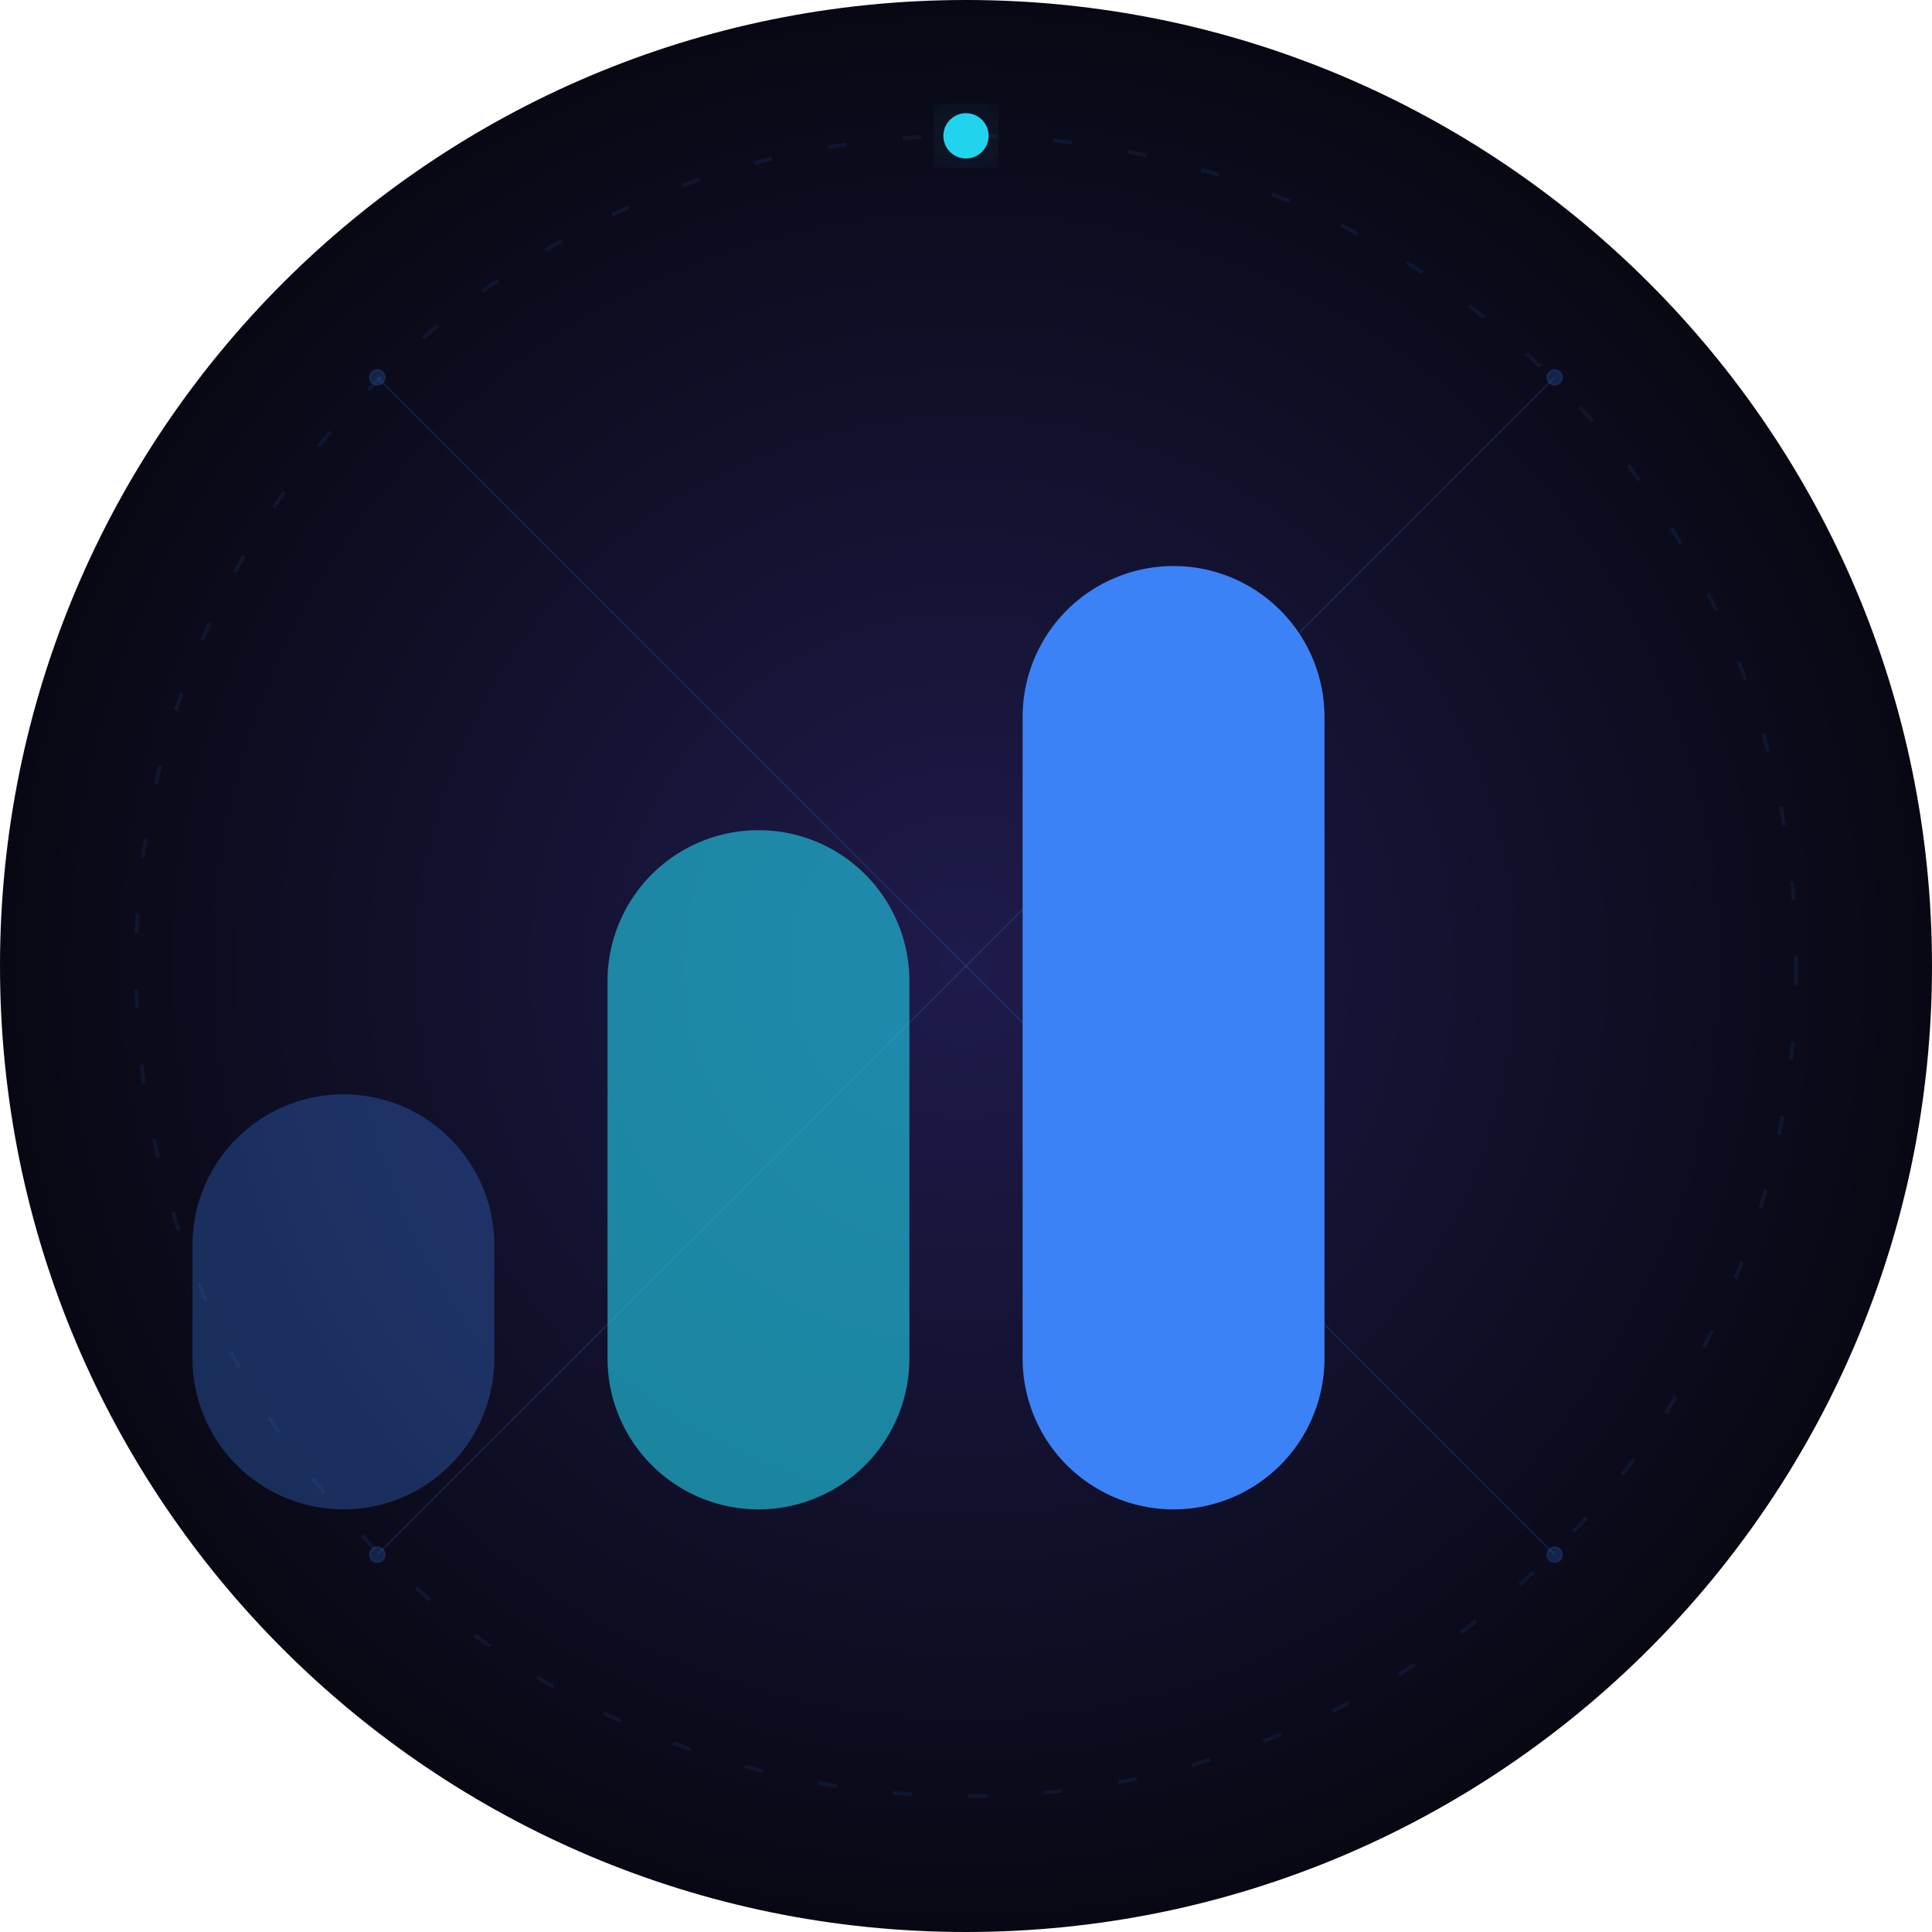
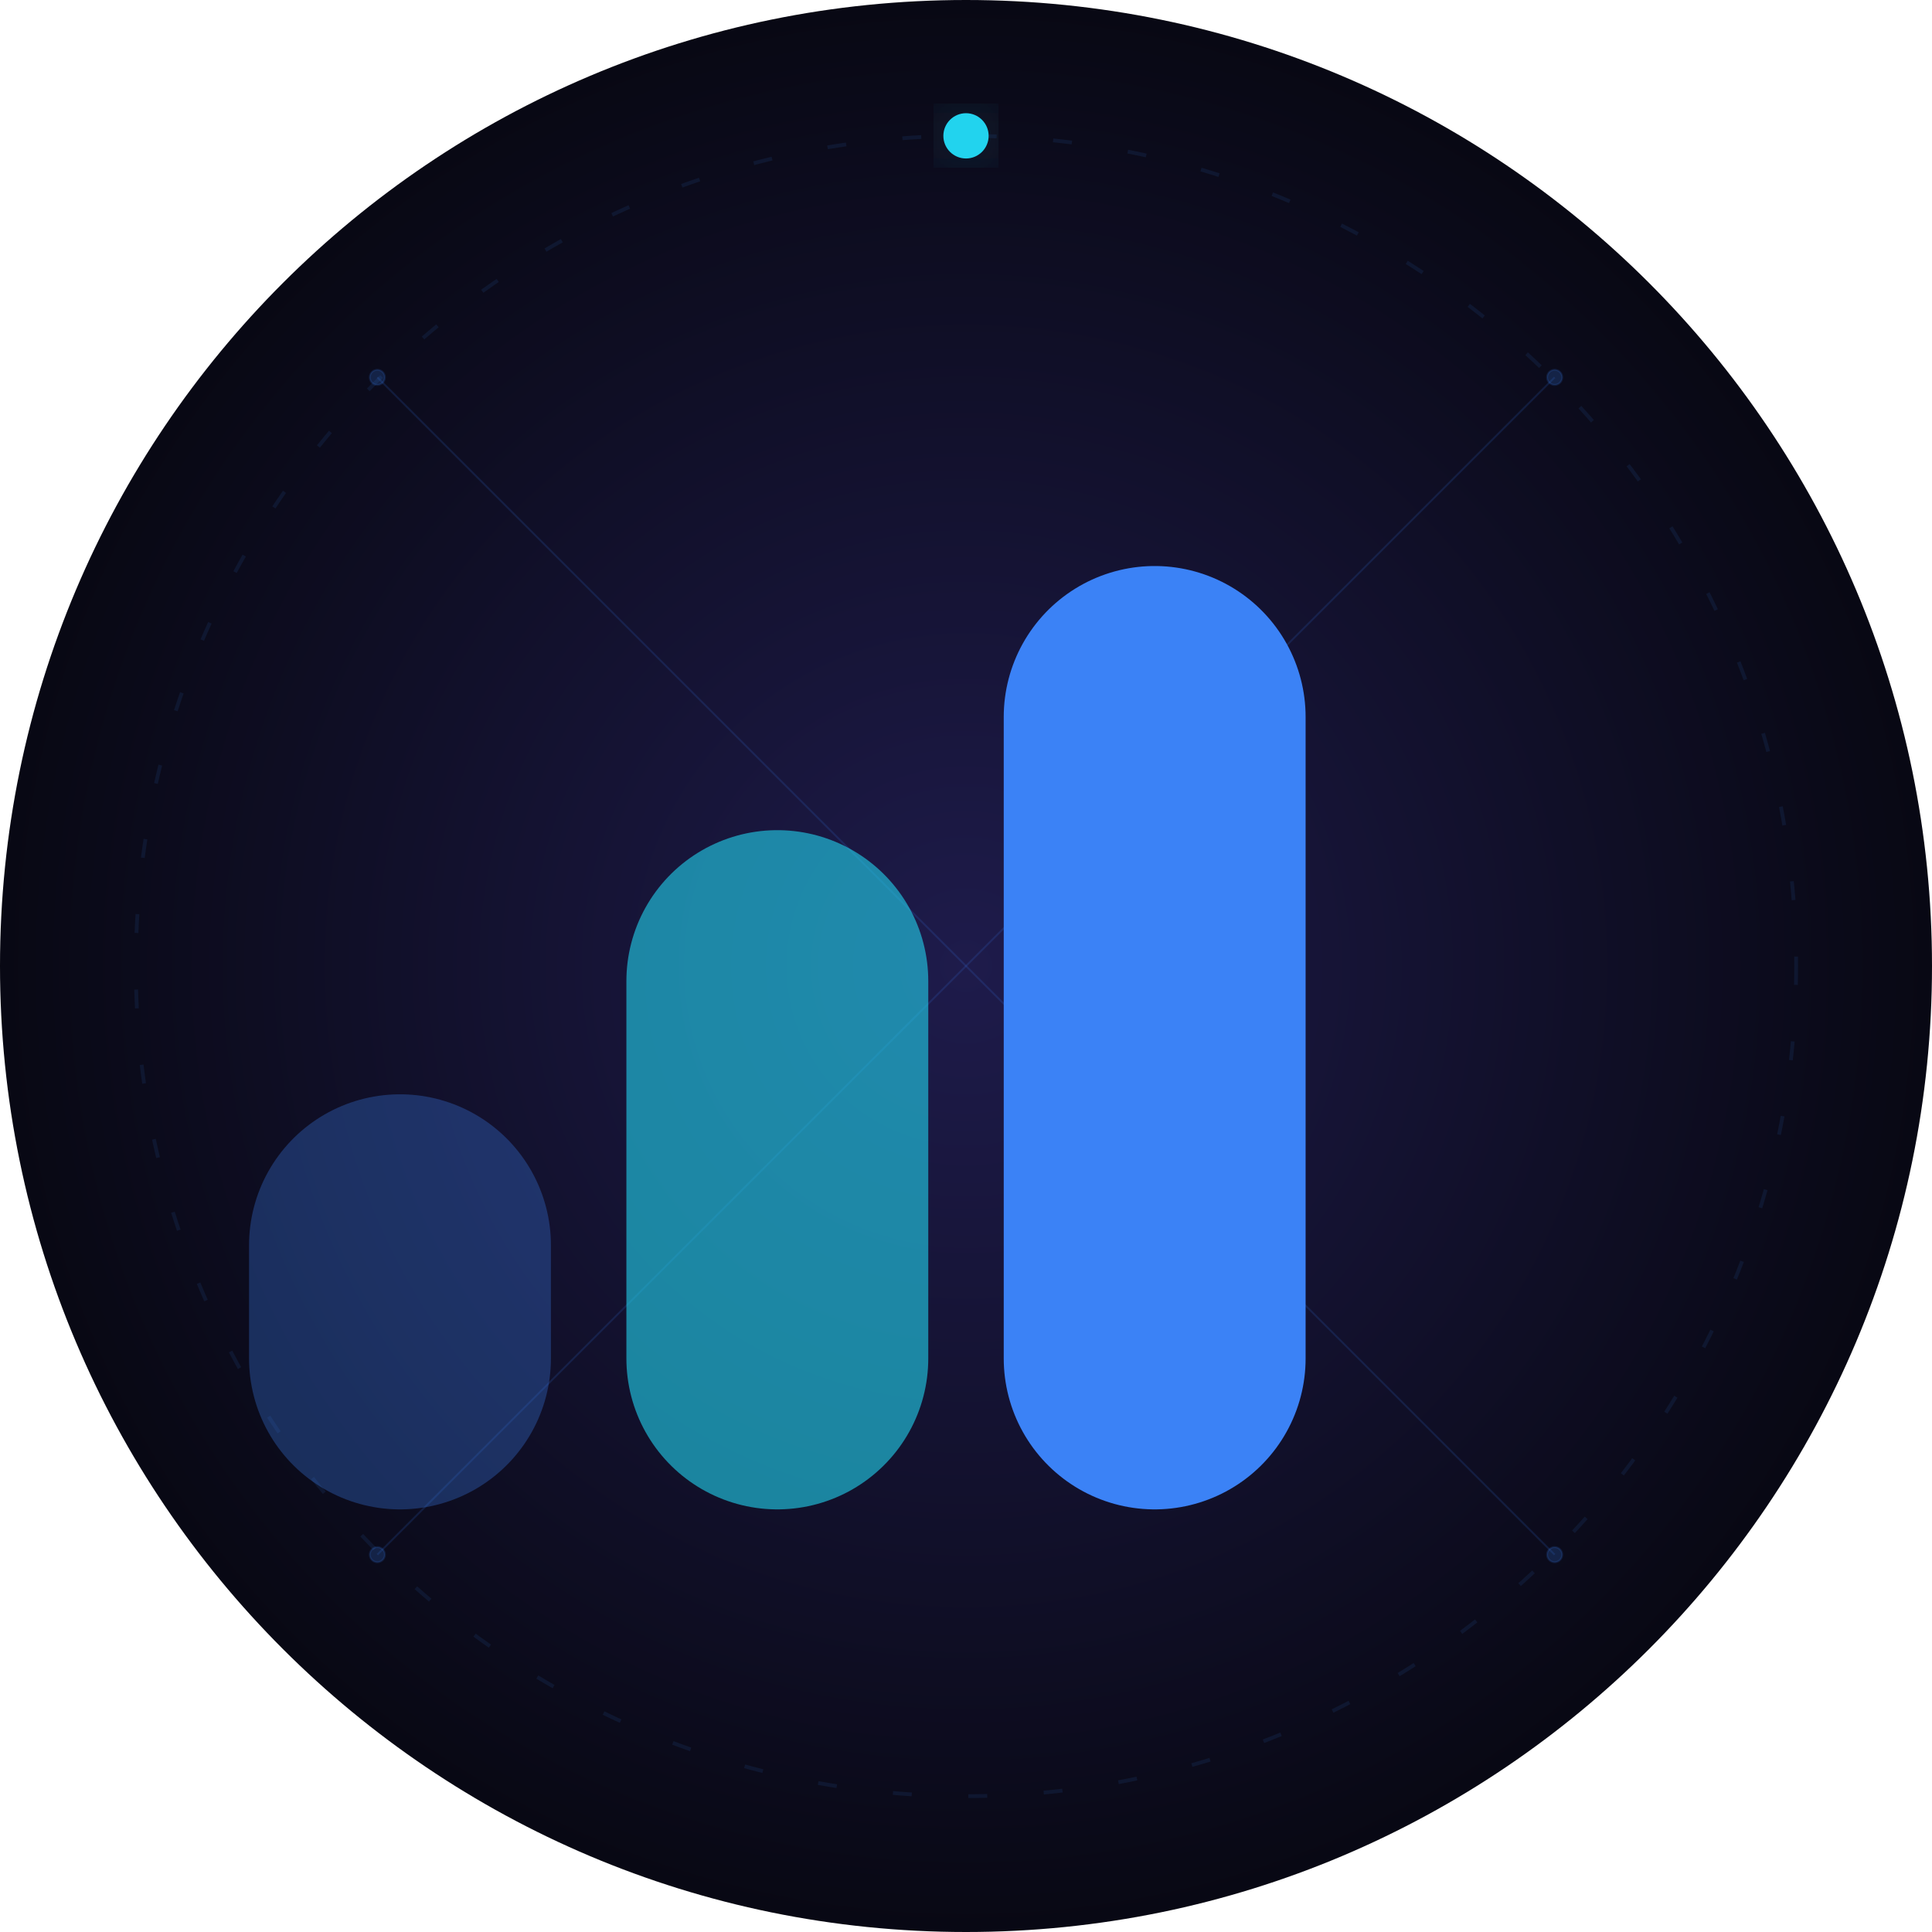
<svg xmlns="http://www.w3.org/2000/svg" width="512" height="512" viewBox="0 0 512 512" fill="none">
  <defs>
    <filter id="nexus-glow" x="-20%" y="-20%" width="140%" height="140%">
      <feGaussianBlur stdDeviation="12" result="blur" />
      <feComposite in="SourceGraphic" in2="blur" operator="over" />
    </filter>
    <radialGradient id="bg-grad" cx="50%" cy="50%" r="50%">
      <stop offset="0%" stop-color="#1e1b4b" />
      <stop offset="100%" stop-color="#080813" />
    </radialGradient>
  </defs>
  <circle cx="256" cy="256" r="256" fill="url(#bg-grad)" />
  <g stroke="#3B82F6" stroke-width="0.5" stroke-opacity="0.15">
    <line x1="100" y1="100" x2="256" y2="256" />
    <line x1="412" y1="100" x2="256" y2="256" />
    <line x1="100" y1="412" x2="256" y2="256" />
    <line x1="412" y1="412" x2="256" y2="256" />
    <circle cx="100" cy="100" r="2" fill="#3B82F6" fill-opacity="0.2" />
    <circle cx="412" cy="100" r="2" fill="#3B82F6" fill-opacity="0.2" />
    <circle cx="100" cy="412" r="2" fill="#3B82F6" fill-opacity="0.2" />
    <circle cx="412" cy="412" r="2" fill="#3B82F6" fill-opacity="0.2" />
  </g>
  <circle cx="256" cy="256" r="220" stroke="#3B82F6" stroke-width="1" stroke-opacity="0.1" stroke-dasharray="5 15" />
  <circle cx="256" cy="36" r="6" fill="#22D3EE" filter="url(#nexus-glow)" />
-   <path d="M91 360V330" stroke="#3B82F6" stroke-width="80" stroke-linecap="round" opacity="0.3" />
-   <path d="M201 360V260" stroke="#22D3EE" stroke-width="80" stroke-linecap="round" opacity="0.6" />
-   <path d="M311 360V190" stroke="#3B82F6" stroke-width="80" stroke-linecap="round" />
-   <path d="M421 360V100" stroke="#22D3EE" stroke-width="80" stroke-linecap="round" filter="url(#nexus-glow)" />
+   <path d="M106 360V330" stroke="#3B82F6" stroke-width="80" stroke-linecap="round" opacity="0.3" />
+   <path d="M206 360V260" stroke="#22D3EE" stroke-width="80" stroke-linecap="round" opacity="0.6" />
+   <path d="M306 360V190" stroke="#3B82F6" stroke-width="80" stroke-linecap="round" />
+   <path d="M406 360V100" stroke="#22D3EE" stroke-width="80" stroke-linecap="round" filter="url(#nexus-glow)" />
</svg>
